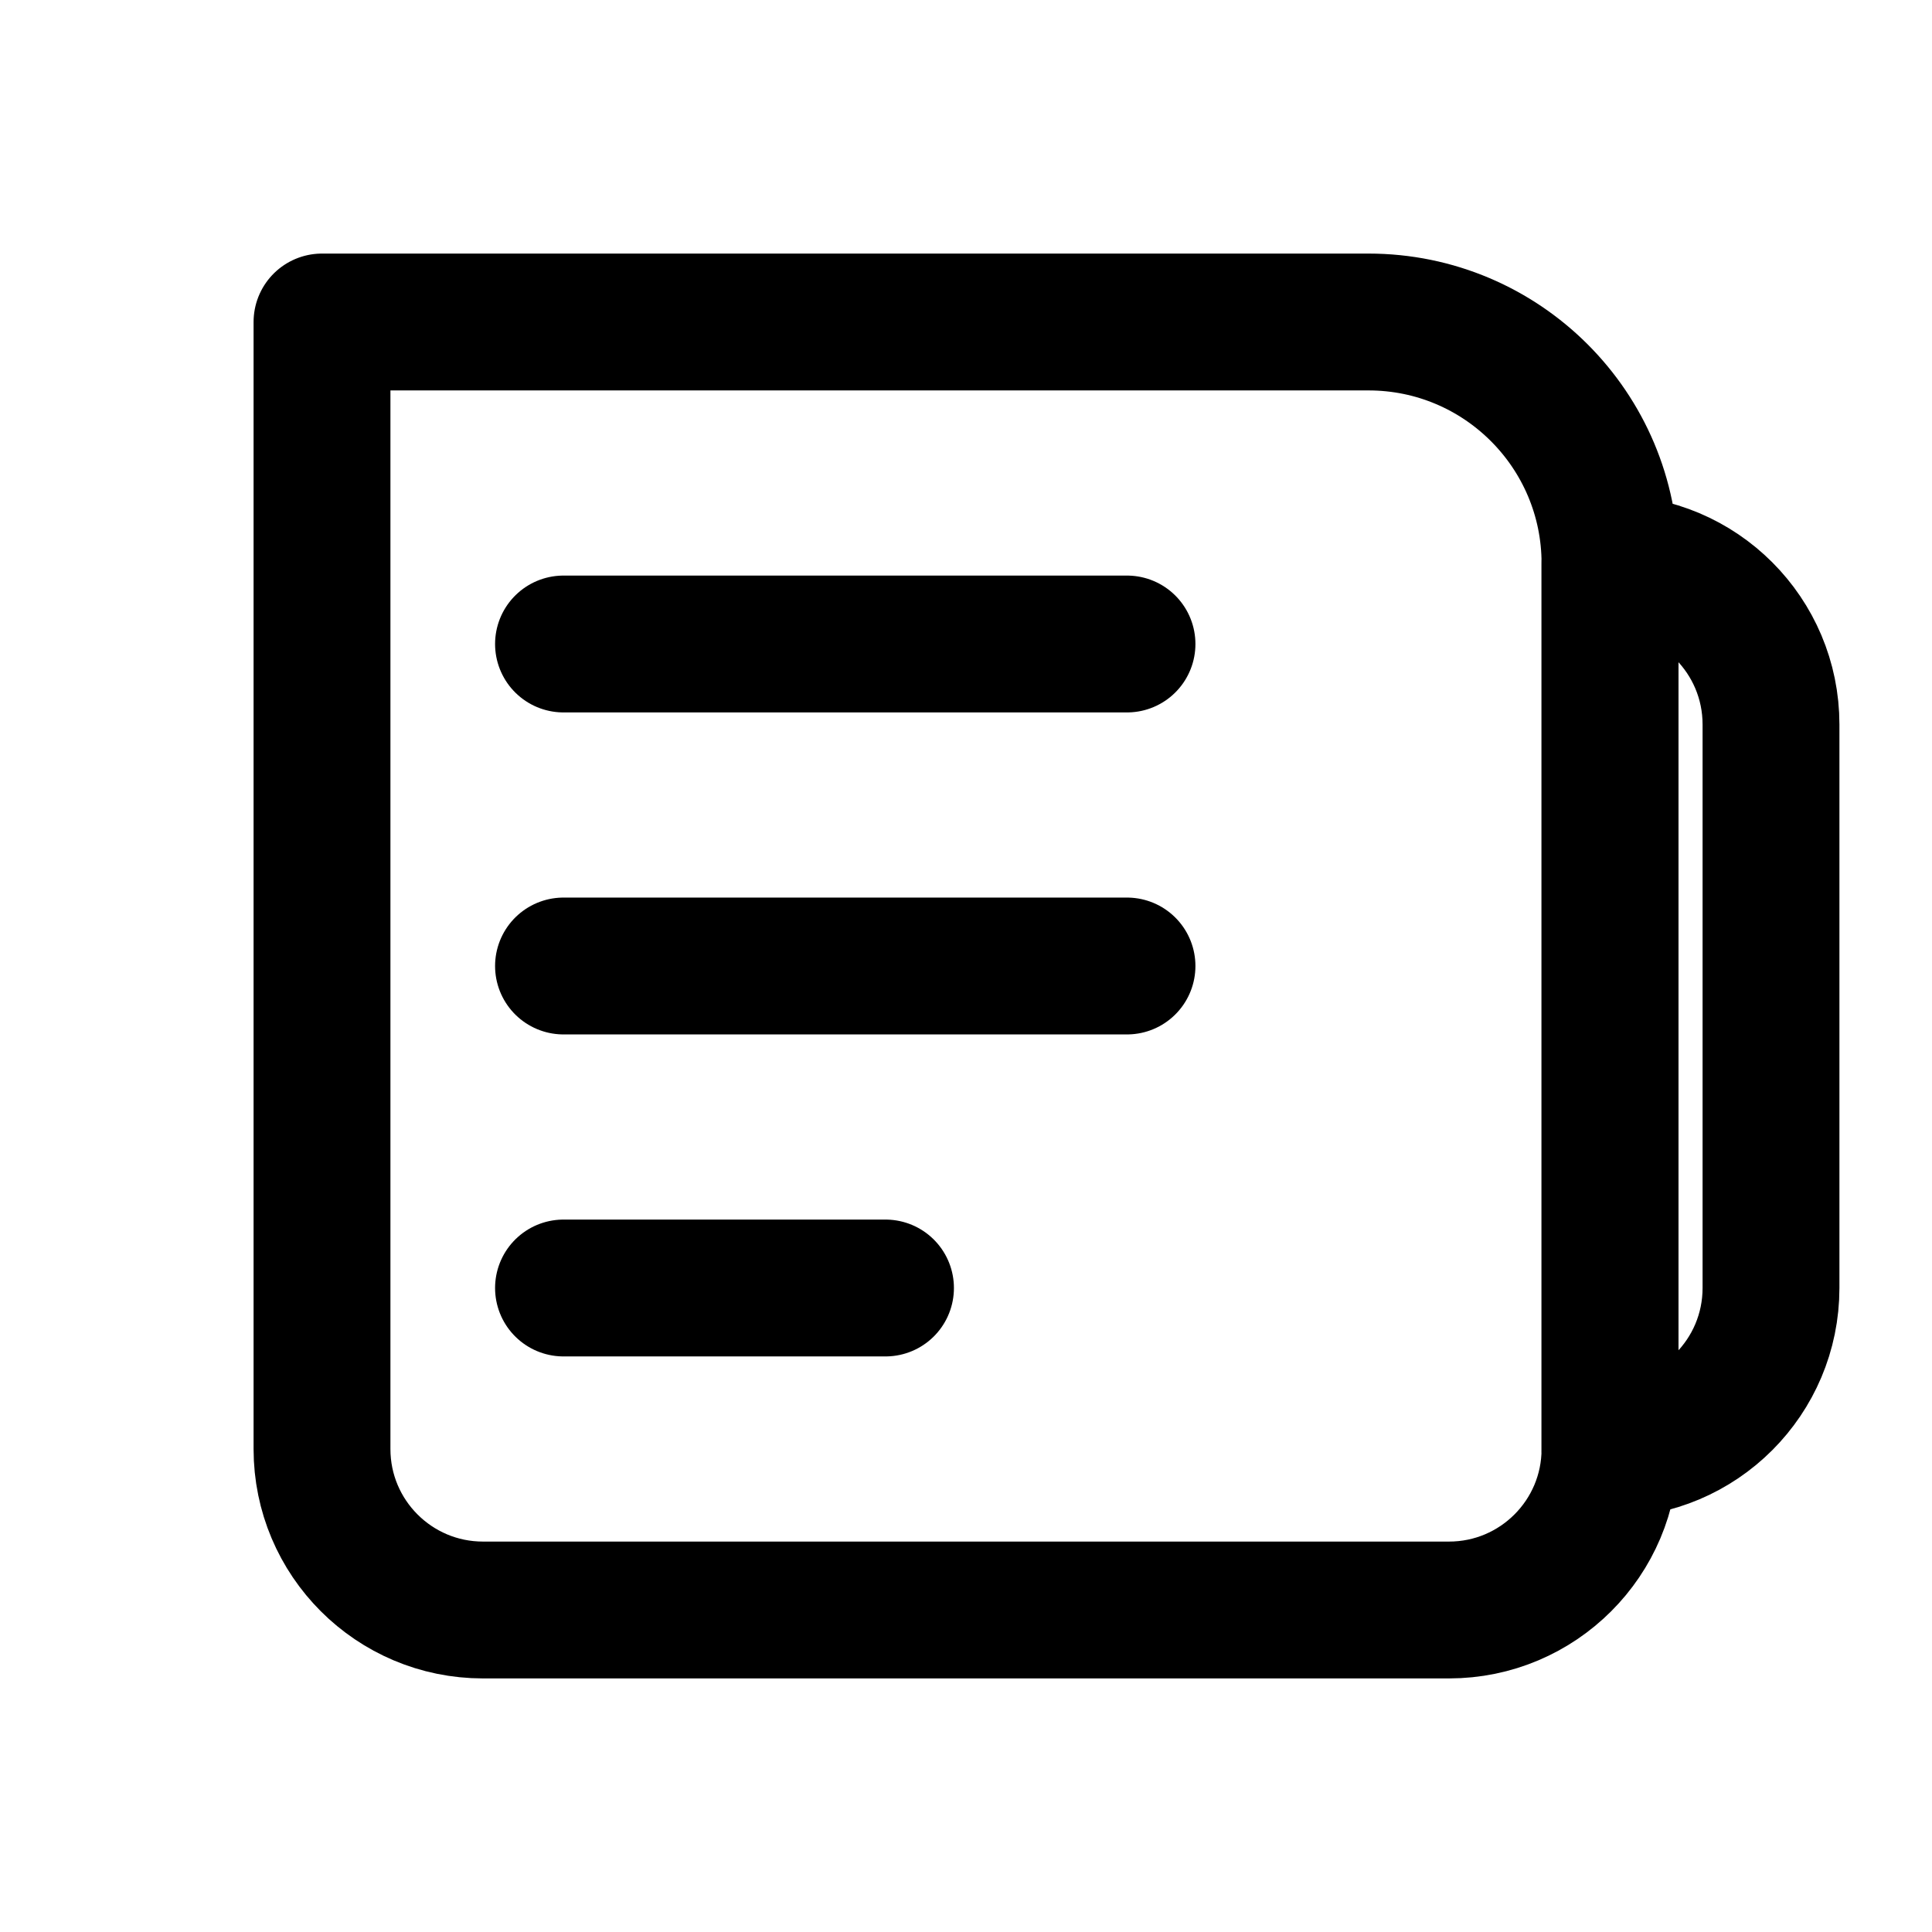
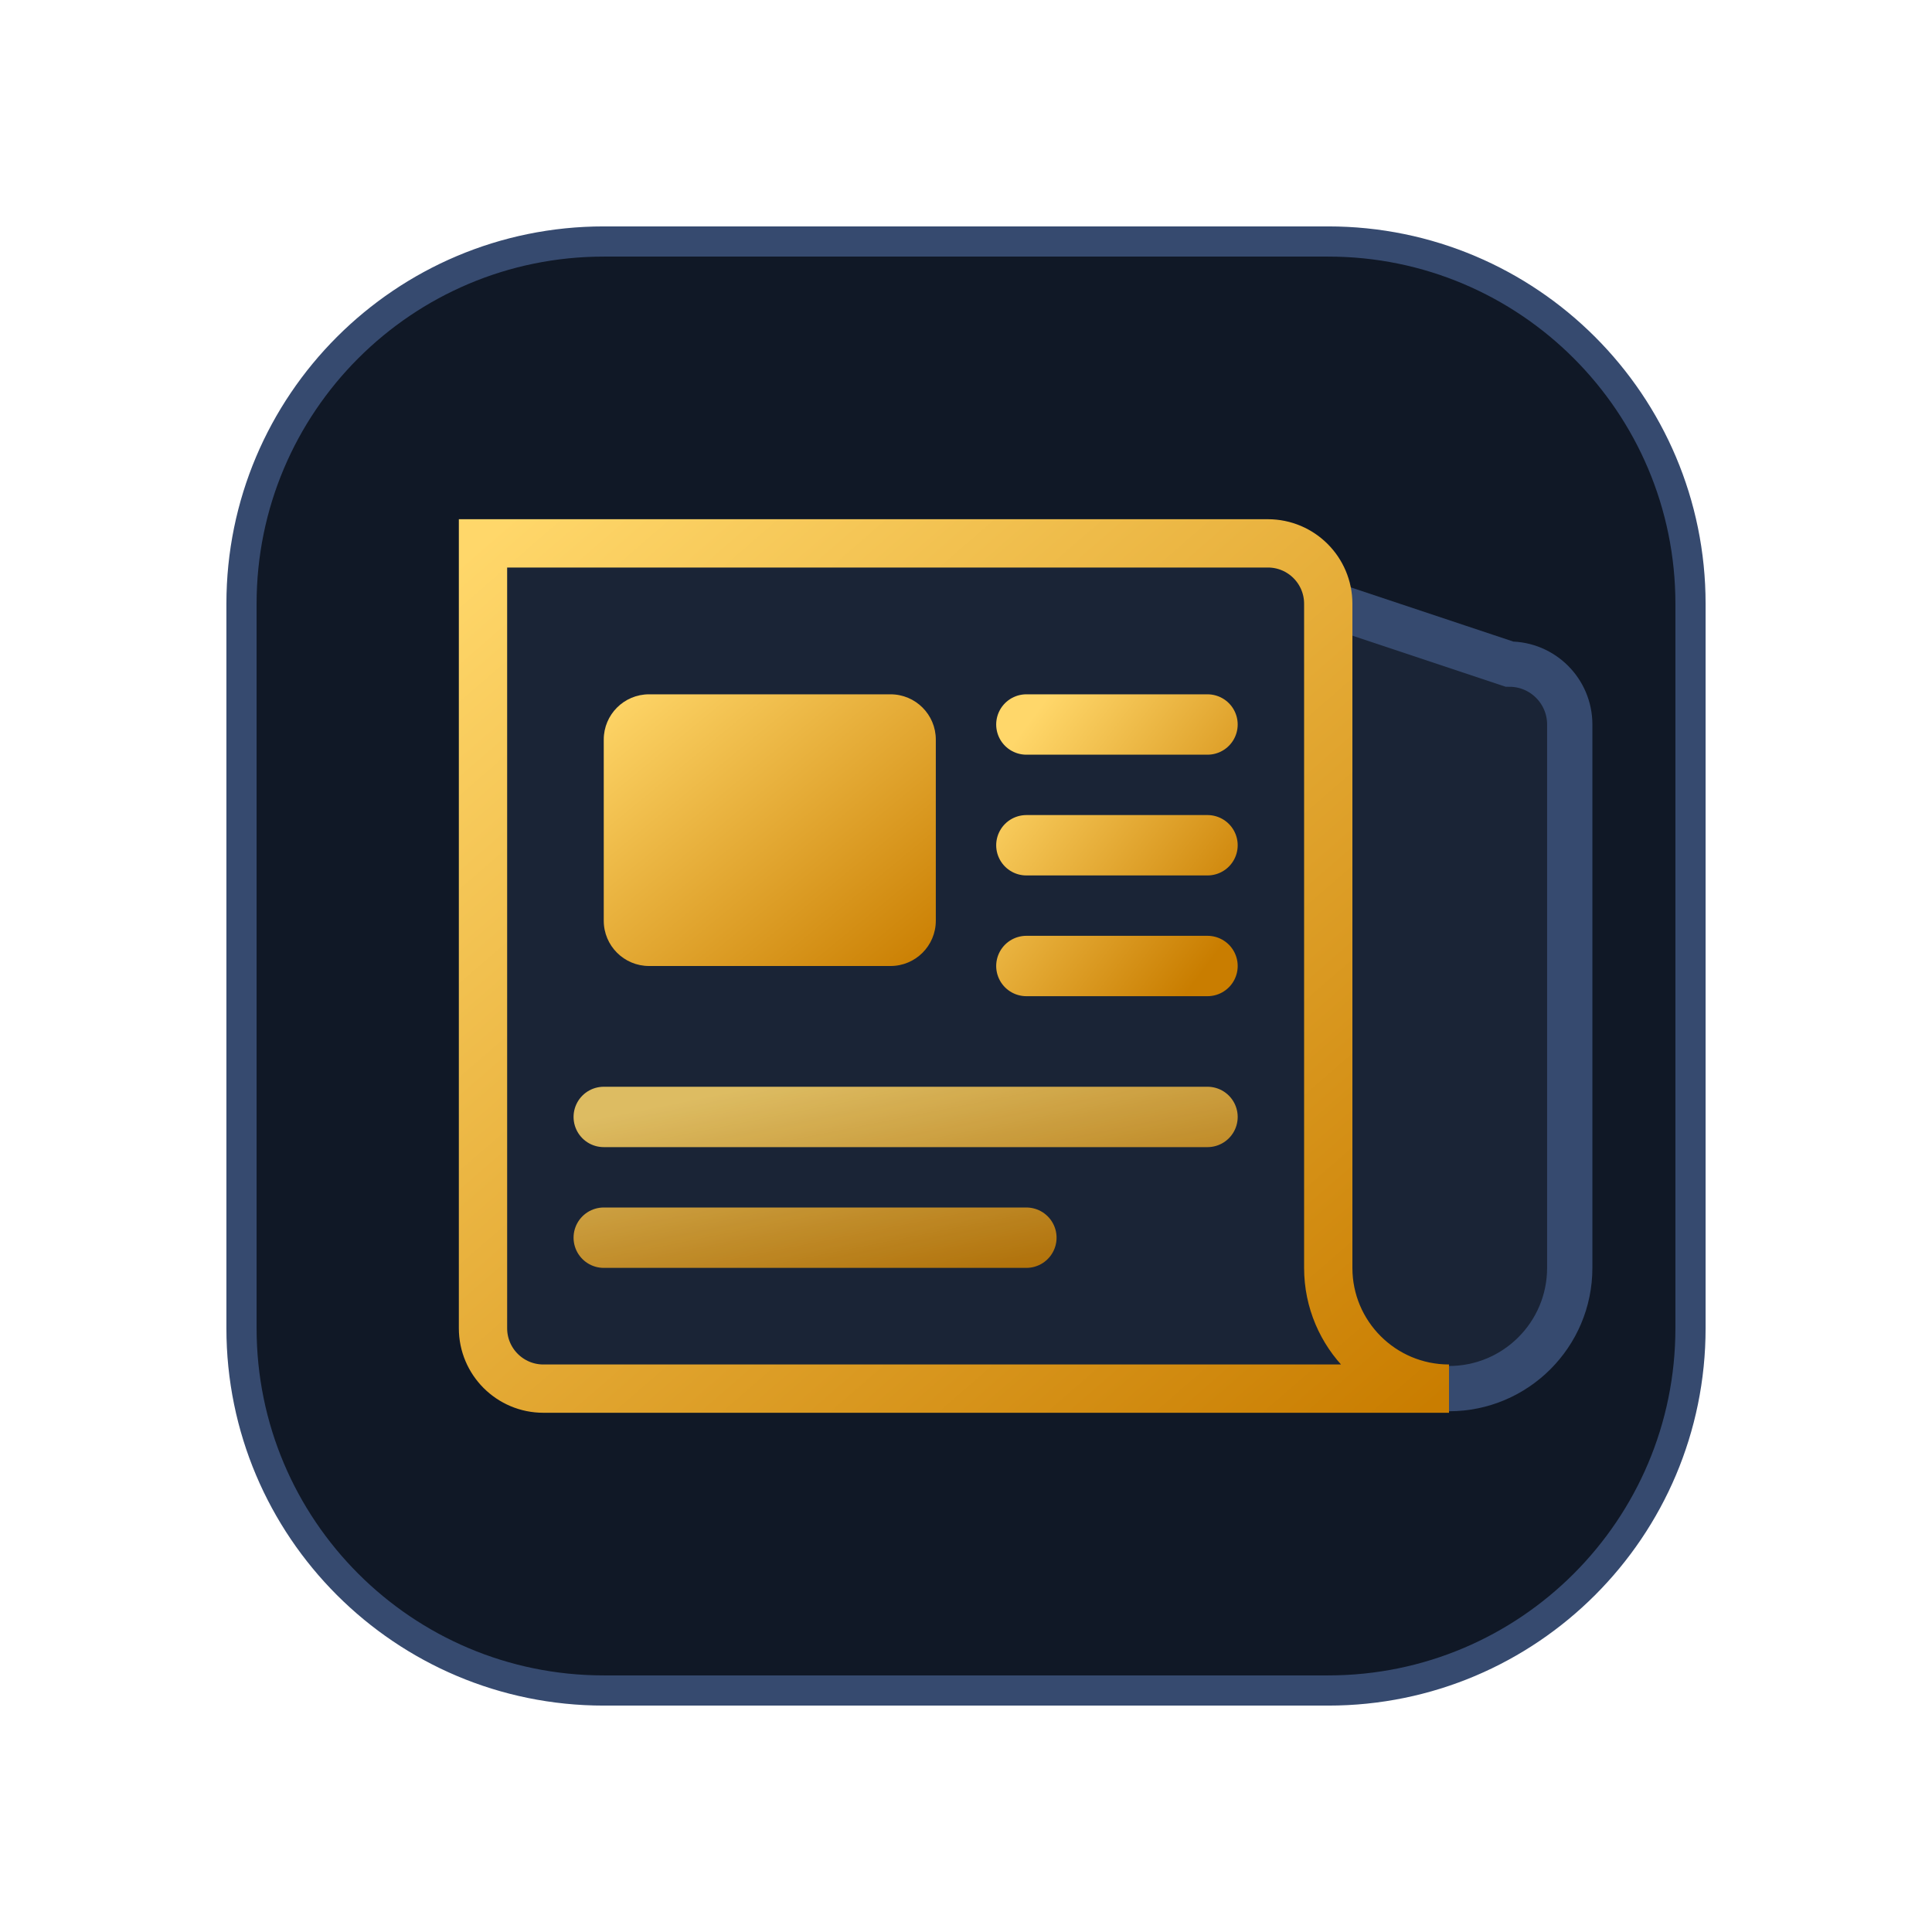
- <svg xmlns="http://www.w3.org/2000/svg" viewBox="0 0 24 24" fill="none" stroke="currentColor" stroke-width="1.7" stroke-linecap="round" stroke-linejoin="round">
-   <path d="M4 4h13a3 3 0 0 1 3 3v11a2 2 0 0 1-2 2H6a2 2 0 0 1-2-2V4z" />
-   <path d="M20 7v11a2 2 0 0 0 2-2V9a2 2 0 0 0-2-2z" />
-   <line x1="7" y1="8" x2="14" y2="8" />
-   <line x1="7" y1="12" x2="14" y2="12" />
-   <line x1="7" y1="16" x2="11" y2="16" />
+ <svg xmlns="http://www.w3.org/2000/svg" viewBox="0 0 64 64">
+   <defs>
+     <linearGradient id="gnw" x1="0" y1="0" x2="1" y2="1">
+       <stop offset="0%" stop-color="#ffd76a" />
+       <stop offset="100%" stop-color="#c97d00" />
+     </linearGradient>
+   </defs>
+   <rect x="8" y="8" width="48" height="48" rx="12" fill="#101826" stroke="#364a6f" />
+   <path d="M44 20v22a4 4 0 0 0 4 4 4 4 0 0 0 4-4V24a2 2 0 0 0-2-2z" fill="#1a2436" stroke="#364a6f" stroke-width="1.5" />
+   <path d="M16 18h26a2 2 0 0 1 2 2v22a4 4 0 0 0 4 4H18a2 2 0 0 1-2-2z" fill="#1a2436" stroke="url(#gnw)" stroke-width="1.6" />
+   <rect x="20" y="23" width="11" height="9" rx="1.5" fill="url(#gnw)" />
+   <path d="M34 24h6M34 28h6M34 32h6" stroke="url(#gnw)" stroke-width="2" stroke-linecap="round" />
+   <path d="M20 37h20M20 41h14" stroke="url(#gnw)" stroke-width="2" stroke-linecap="round" opacity="0.85" />
</svg>
